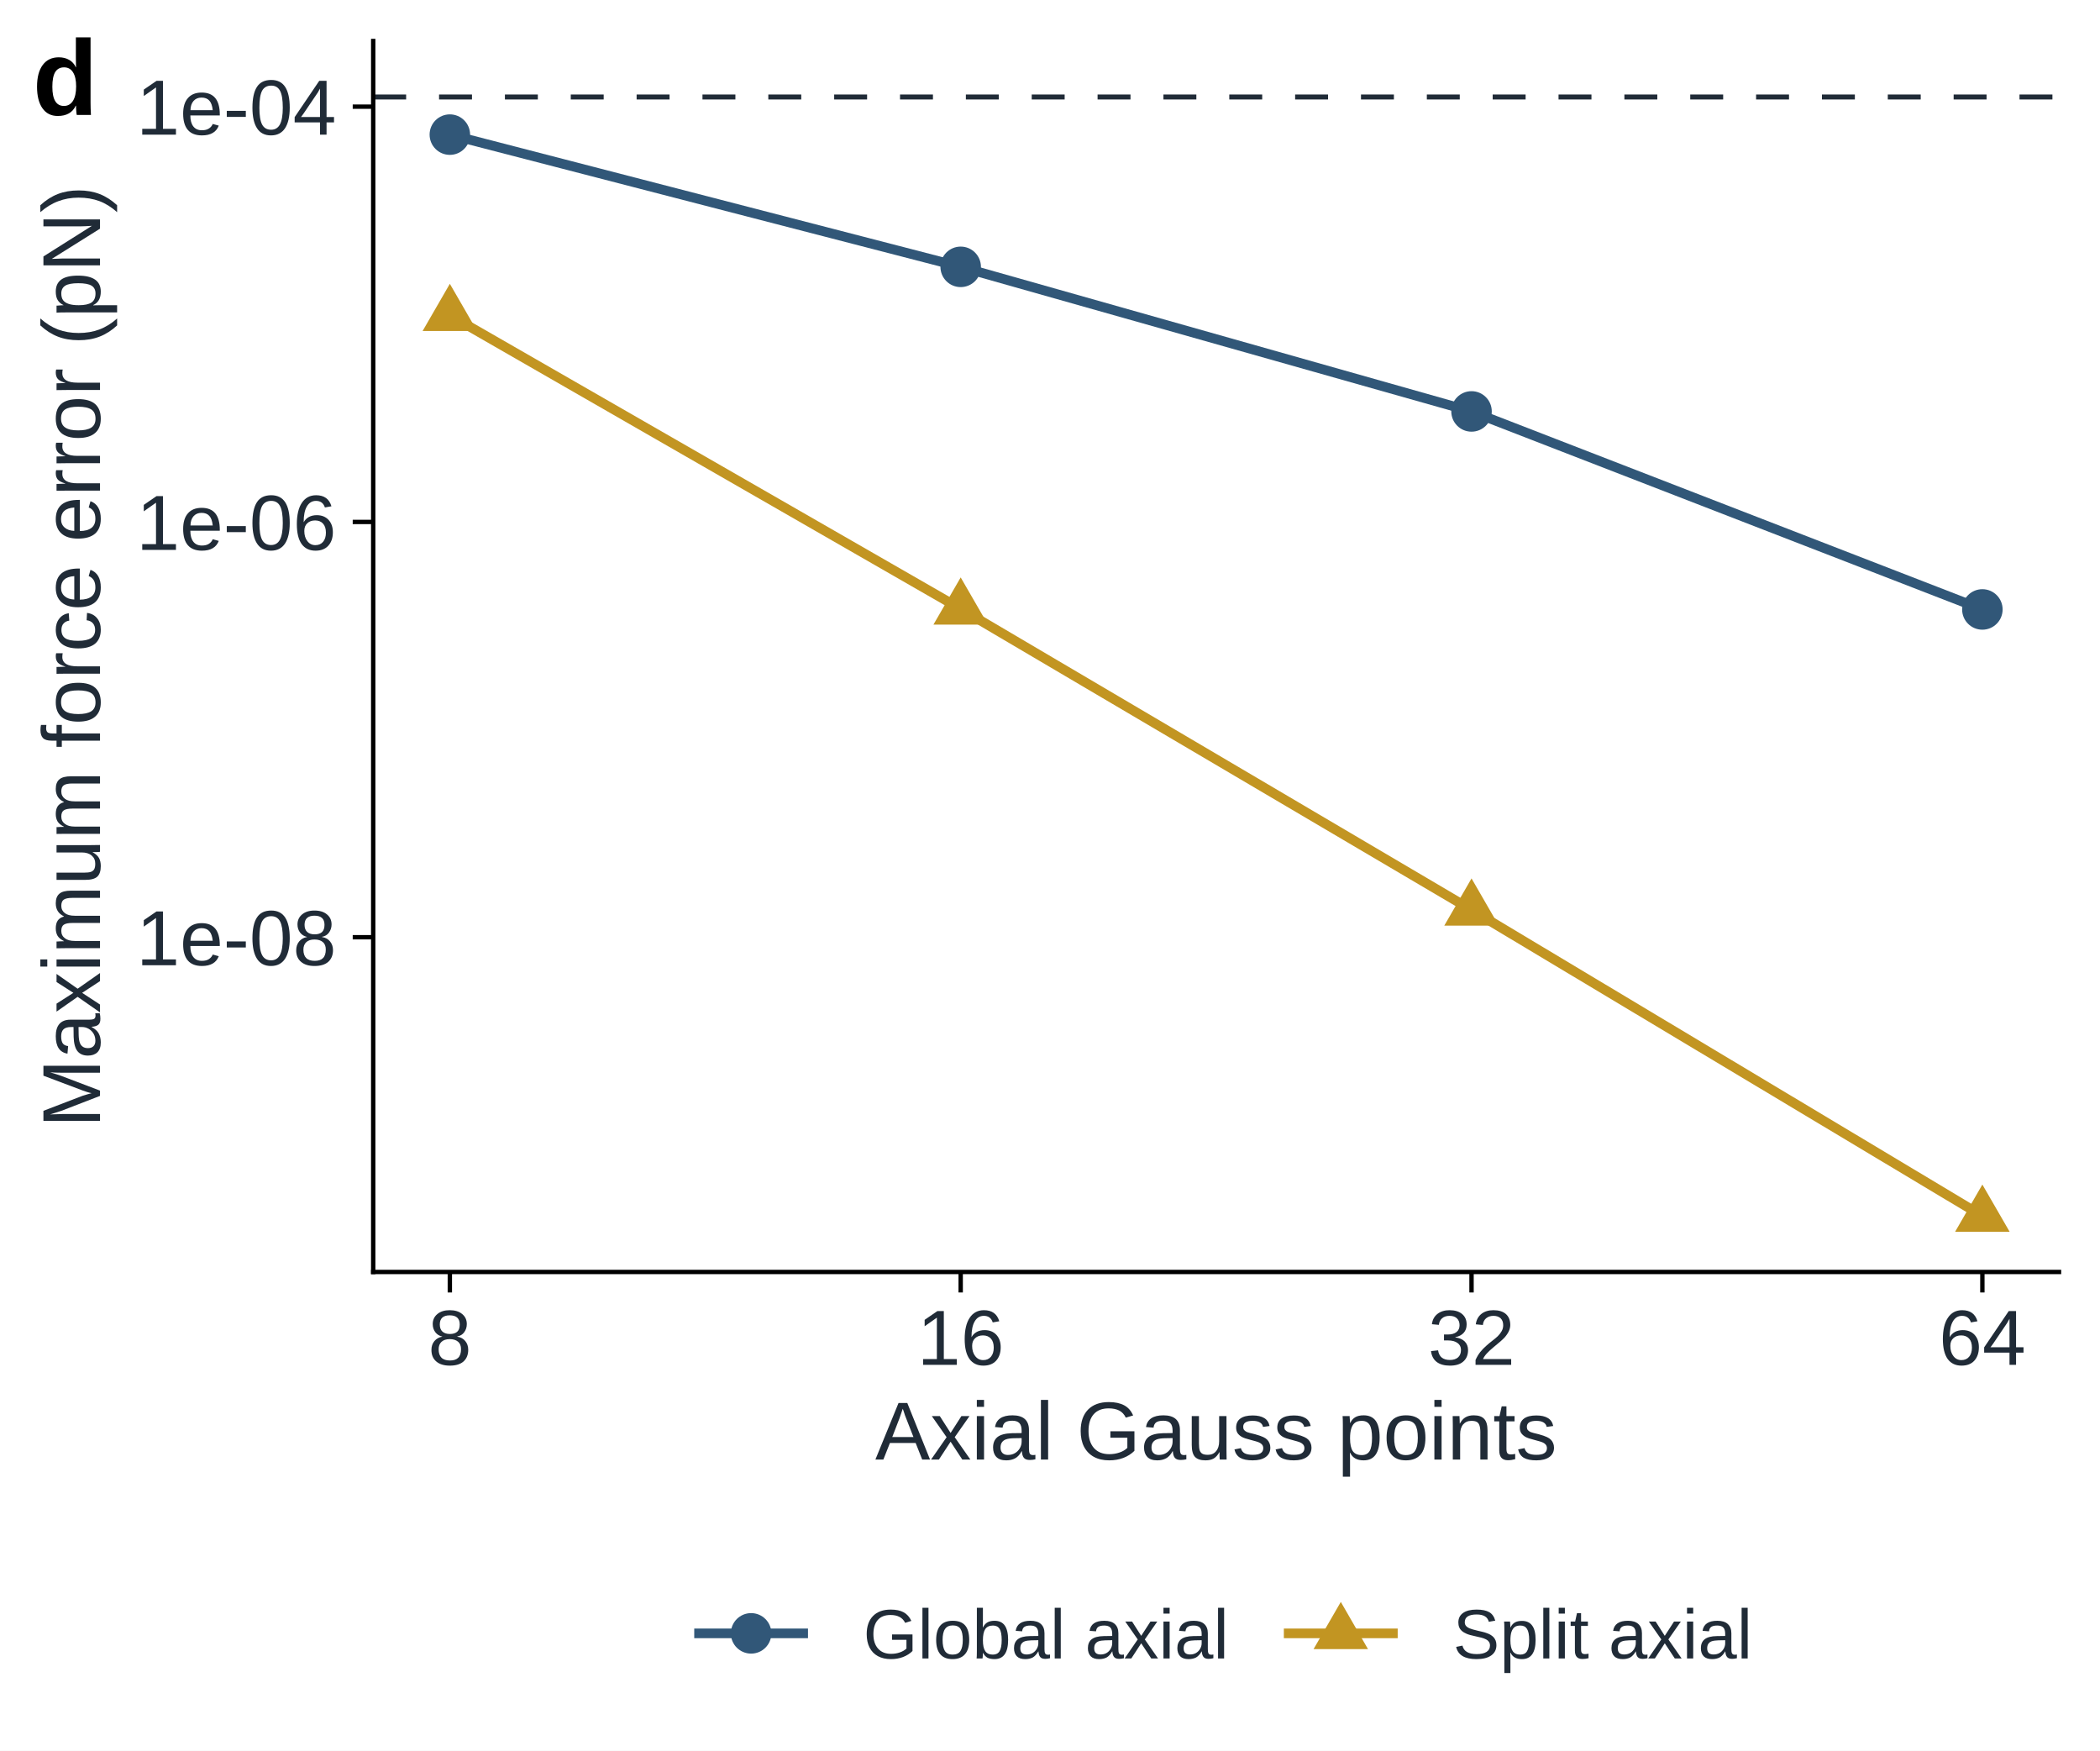
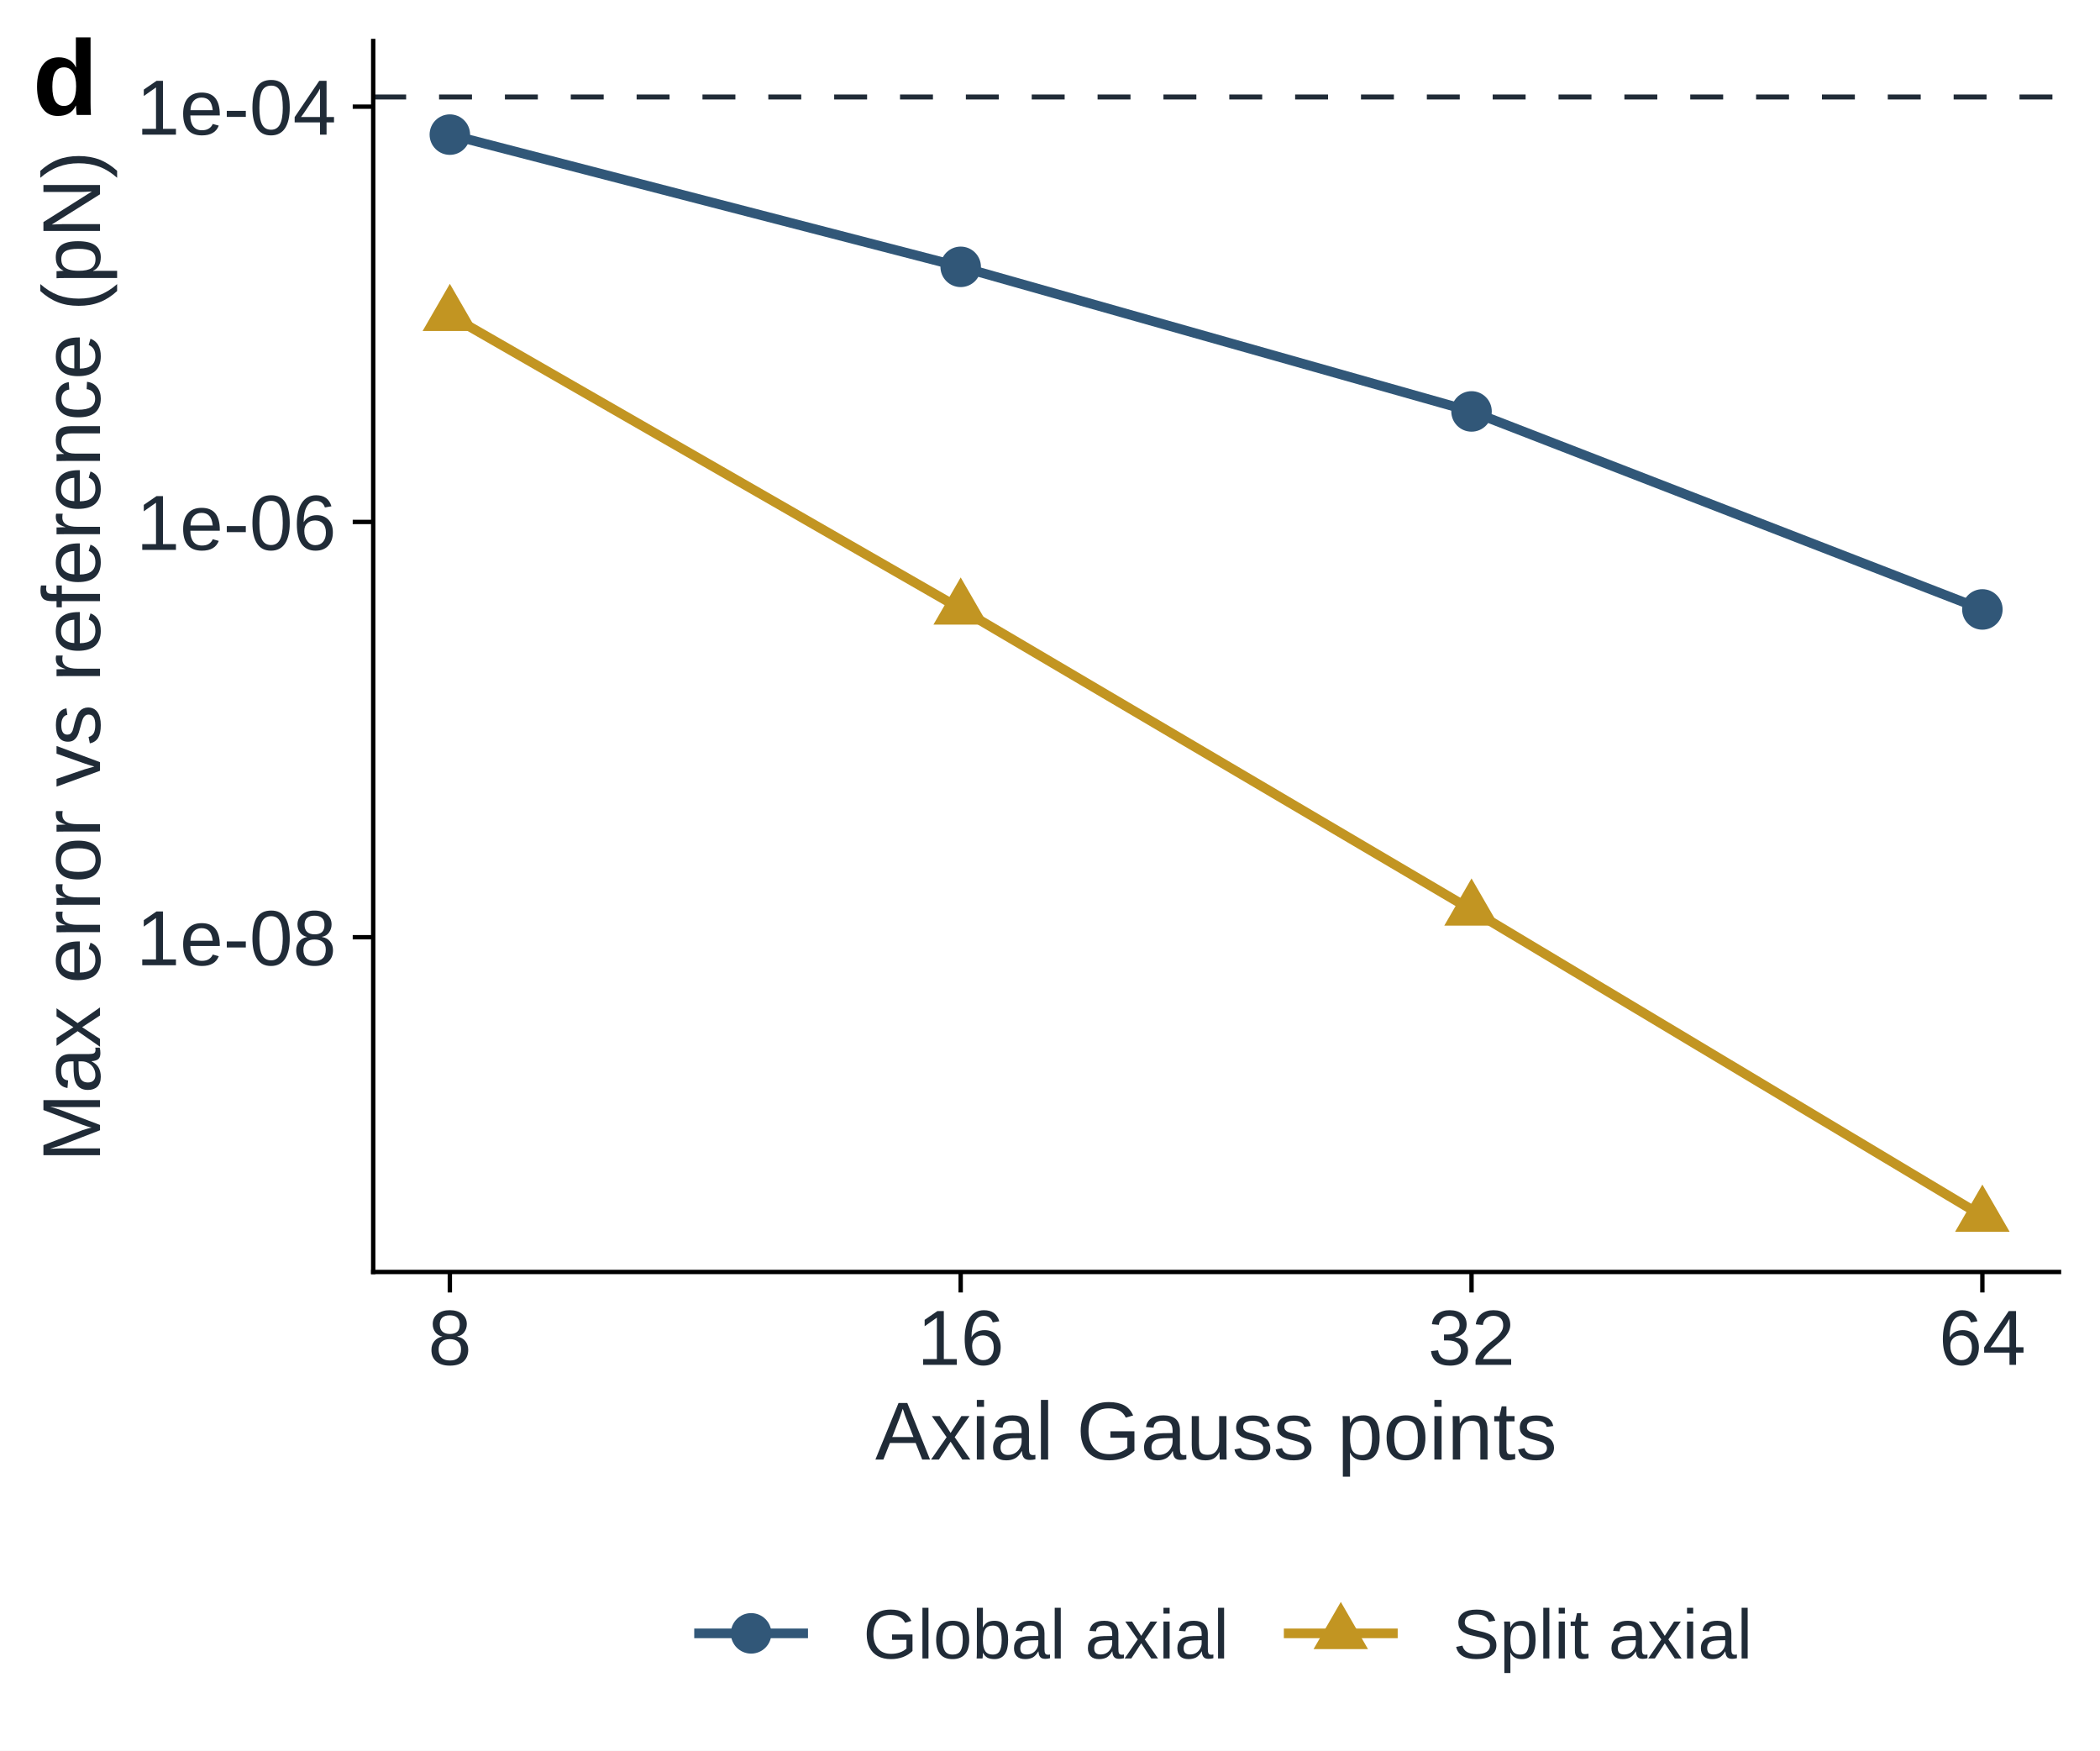
<svg xmlns="http://www.w3.org/2000/svg" width="255.12pt" height="212.60pt" viewBox="0 0 255.12 212.60">
  <g class="svglite">
    <defs>
      <style type="text/css">
    .svglite line, .svglite polyline, .svglite polygon, .svglite path, .svglite rect, .svglite circle {
      fill: none;
      stroke: #000000;
      stroke-linecap: round;
      stroke-linejoin: round;
      stroke-miterlimit: 10.00;
    }
    .svglite text {
      white-space: pre;
    }
    .svglite g.glyphgroup path {
      fill: inherit;
      stroke: none;
    }
  </style>
    </defs>
    <rect width="100%" height="100%" style="stroke: none; fill: #FFFFFF;" />
    <defs>
      <clipPath id="cpMC4wMHwyNTUuMTJ8MC4wMHwyMTIuNjA=">
        <rect x="0.00" y="0.00" width="255.12" height="212.60" />
      </clipPath>
    </defs>
    <g clip-path="url(#cpMC4wMHwyNTUuMTJ8MC4wMHwyMTIuNjA=)">
      <rect x="0.00" y="0.00" width="255.12" height="212.60" style="stroke-width: 0.97; stroke: #FFFFFF; fill: #FFFFFF;" />
    </g>
    <defs>
      <clipPath id="cpNDUuMzR8MjUwLjE0fDQuOTh8MTU0LjQ5">
        <rect x="45.34" y="4.98" width="204.80" height="149.51" />
      </clipPath>
    </defs>
    <g clip-path="url(#cpNDUuMzR8MjUwLjE0fDQuOTh8MTU0LjQ5)">
      <rect x="45.34" y="4.98" width="204.80" height="149.51" style="stroke-width: 0.97; stroke: none; fill: #FFFFFF;" />
      <line x1="45.34" y1="11.78" x2="250.14" y2="11.78" style="stroke-width: 0.60; stroke: #202B37; stroke-dasharray: 4.00,4.00; stroke-linecap: butt;" />
      <polyline points="54.65,16.35 116.71,32.41 178.77,49.97 240.83,74.02 " style="stroke-width: 1.17; stroke: #315778; stroke-linecap: butt;" />
      <polyline points="54.65,38.29 116.71,73.95 178.77,110.51 240.83,147.69 " style="stroke-width: 1.17; stroke: #C29522; stroke-linecap: butt;" />
      <circle cx="54.65" cy="16.35" r="2.46" style="stroke-width: 0.64; stroke: none; fill: #315778;" />
      <polygon points="54.65,34.47 57.96,40.20 51.34,40.20 " style="stroke-width: 0.64; stroke: none; fill: #C29522;" />
      <circle cx="116.71" cy="32.41" r="2.46" style="stroke-width: 0.64; stroke: none; fill: #315778;" />
      <polygon points="116.71,70.13 120.02,75.86 113.40,75.86 " style="stroke-width: 0.64; stroke: none; fill: #C29522;" />
      <circle cx="178.77" cy="49.97" r="2.46" style="stroke-width: 0.64; stroke: none; fill: #315778;" />
      <polygon points="178.77,106.69 182.08,112.42 175.46,112.42 " style="stroke-width: 0.64; stroke: none; fill: #C29522;" />
      <circle cx="240.83" cy="74.02" r="2.46" style="stroke-width: 0.64; stroke: none; fill: #315778;" />
      <polygon points="240.83,143.87 244.14,149.60 237.52,149.60 " style="stroke-width: 0.64; stroke: none; fill: #C29522;" />
    </g>
    <g clip-path="url(#cpMC4wMHwyNTUuMTJ8MC4wMHwyMTIuNjA=)">
      <polyline points="45.34,154.49 45.34,4.98 " style="stroke-width: 0.53; stroke-linecap: square;" />
      <text x="40.86" y="117.23" text-anchor="end" style="font-size: 9.50px;fill: #202B37; font-family: &quot;Arial&quot;;" textLength="24.28px" lengthAdjust="spacingAndGlyphs">1e-08</text>
      <text x="40.86" y="66.79" text-anchor="end" style="font-size: 9.50px;fill: #202B37; font-family: &quot;Arial&quot;;" textLength="24.28px" lengthAdjust="spacingAndGlyphs">1e-06</text>
      <text x="40.86" y="16.35" text-anchor="end" style="font-size: 9.50px;fill: #202B37; font-family: &quot;Arial&quot;;" textLength="24.28px" lengthAdjust="spacingAndGlyphs">1e-04</text>
      <polyline points="42.85,113.83 45.34,113.83 " style="stroke-width: 0.53; stroke-linecap: butt;" />
      <polyline points="42.85,63.39 45.34,63.39 " style="stroke-width: 0.53; stroke-linecap: butt;" />
      <polyline points="42.85,12.95 45.34,12.95 " style="stroke-width: 0.53; stroke-linecap: butt;" />
      <polyline points="45.34,154.49 250.14,154.49 " style="stroke-width: 0.53; stroke-linecap: square;" />
      <polyline points="54.65,156.98 54.65,154.49 " style="stroke-width: 0.53; stroke-linecap: butt;" />
      <polyline points="116.71,156.98 116.71,154.49 " style="stroke-width: 0.53; stroke-linecap: butt;" />
      <polyline points="178.77,156.98 178.77,154.49 " style="stroke-width: 0.53; stroke-linecap: butt;" />
      <polyline points="240.83,156.98 240.83,154.49 " style="stroke-width: 0.53; stroke-linecap: butt;" />
      <text x="54.65" y="165.77" text-anchor="middle" style="font-size: 9.50px;fill: #202B37; font-family: &quot;Arial&quot;;" textLength="5.28px" lengthAdjust="spacingAndGlyphs">8</text>
      <text x="116.71" y="165.77" text-anchor="middle" style="font-size: 9.50px;fill: #202B37; font-family: &quot;Arial&quot;;" textLength="10.56px" lengthAdjust="spacingAndGlyphs">16</text>
      <text x="178.77" y="165.77" text-anchor="middle" style="font-size: 9.50px;fill: #202B37; font-family: &quot;Arial&quot;;" textLength="10.56px" lengthAdjust="spacingAndGlyphs">32</text>
      <text x="240.83" y="165.77" text-anchor="middle" style="font-size: 9.50px;fill: #202B37; font-family: &quot;Arial&quot;;" textLength="10.56px" lengthAdjust="spacingAndGlyphs">64</text>
      <text x="147.74" y="177.27" text-anchor="middle" style="font-size: 10.00px;fill: #202B37; font-family: &quot;Arial&quot;;" textLength="82.83px" lengthAdjust="spacingAndGlyphs">Axial Gauss points</text>
-       <text transform="translate(12.15,79.73) rotate(-90)" text-anchor="middle" style="font-size: 10.00px;fill: #202B37; font-family: &quot;Arial&quot;;" textLength="114.45px" lengthAdjust="spacingAndGlyphs">Maximum force error (pN)</text>
+       <text transform="translate(12.15,79.73) rotate(-90)" text-anchor="middle" style="font-size: 10.00px;fill: #202B37; font-family: &quot;Arial&quot;;" textLength="122.81px" lengthAdjust="spacingAndGlyphs">Max error vs reference (pN)</text>
      <rect x="77.63" y="189.15" width="140.22" height="18.47" style="stroke-width: 0.97; stroke: none; fill: #FFFFFF;" />
      <rect x="82.61" y="194.13" width="17.28" height="8.50" style="stroke-width: 0.97; stroke: none; fill: #FFFFFF;" />
      <line x1="84.34" y1="198.38" x2="98.16" y2="198.38" style="stroke-width: 1.17; stroke: #315778; stroke-linecap: butt;" />
      <circle cx="91.25" cy="198.38" r="2.46" style="stroke-width: 0.64; stroke: none; fill: #315778;" />
      <rect x="154.25" y="194.13" width="17.28" height="8.50" style="stroke-width: 0.97; stroke: none; fill: #FFFFFF;" />
      <line x1="155.97" y1="198.38" x2="169.80" y2="198.38" style="stroke-width: 1.17; stroke: #C29522; stroke-linecap: butt;" />
      <polygon points="162.89,194.56 166.19,200.29 159.58,200.29 " style="stroke-width: 0.64; stroke: none; fill: #C29522;" />
      <text x="104.87" y="201.43" style="font-size: 8.50px;fill: #202B37; font-family: &quot;Arial&quot;;" textLength="44.45px" lengthAdjust="spacingAndGlyphs">Global axial</text>
      <text x="176.51" y="201.43" style="font-size: 8.50px;fill: #202B37; font-family: &quot;Arial&quot;;" textLength="36.41px" lengthAdjust="spacingAndGlyphs">Split axial</text>
      <text x="3.97" y="13.96" style="font-size: 13.00px; font-weight: bold; font-family: &quot;Arial&quot;;" textLength="7.94px" lengthAdjust="spacingAndGlyphs">d</text>
    </g>
  </g>
</svg>
